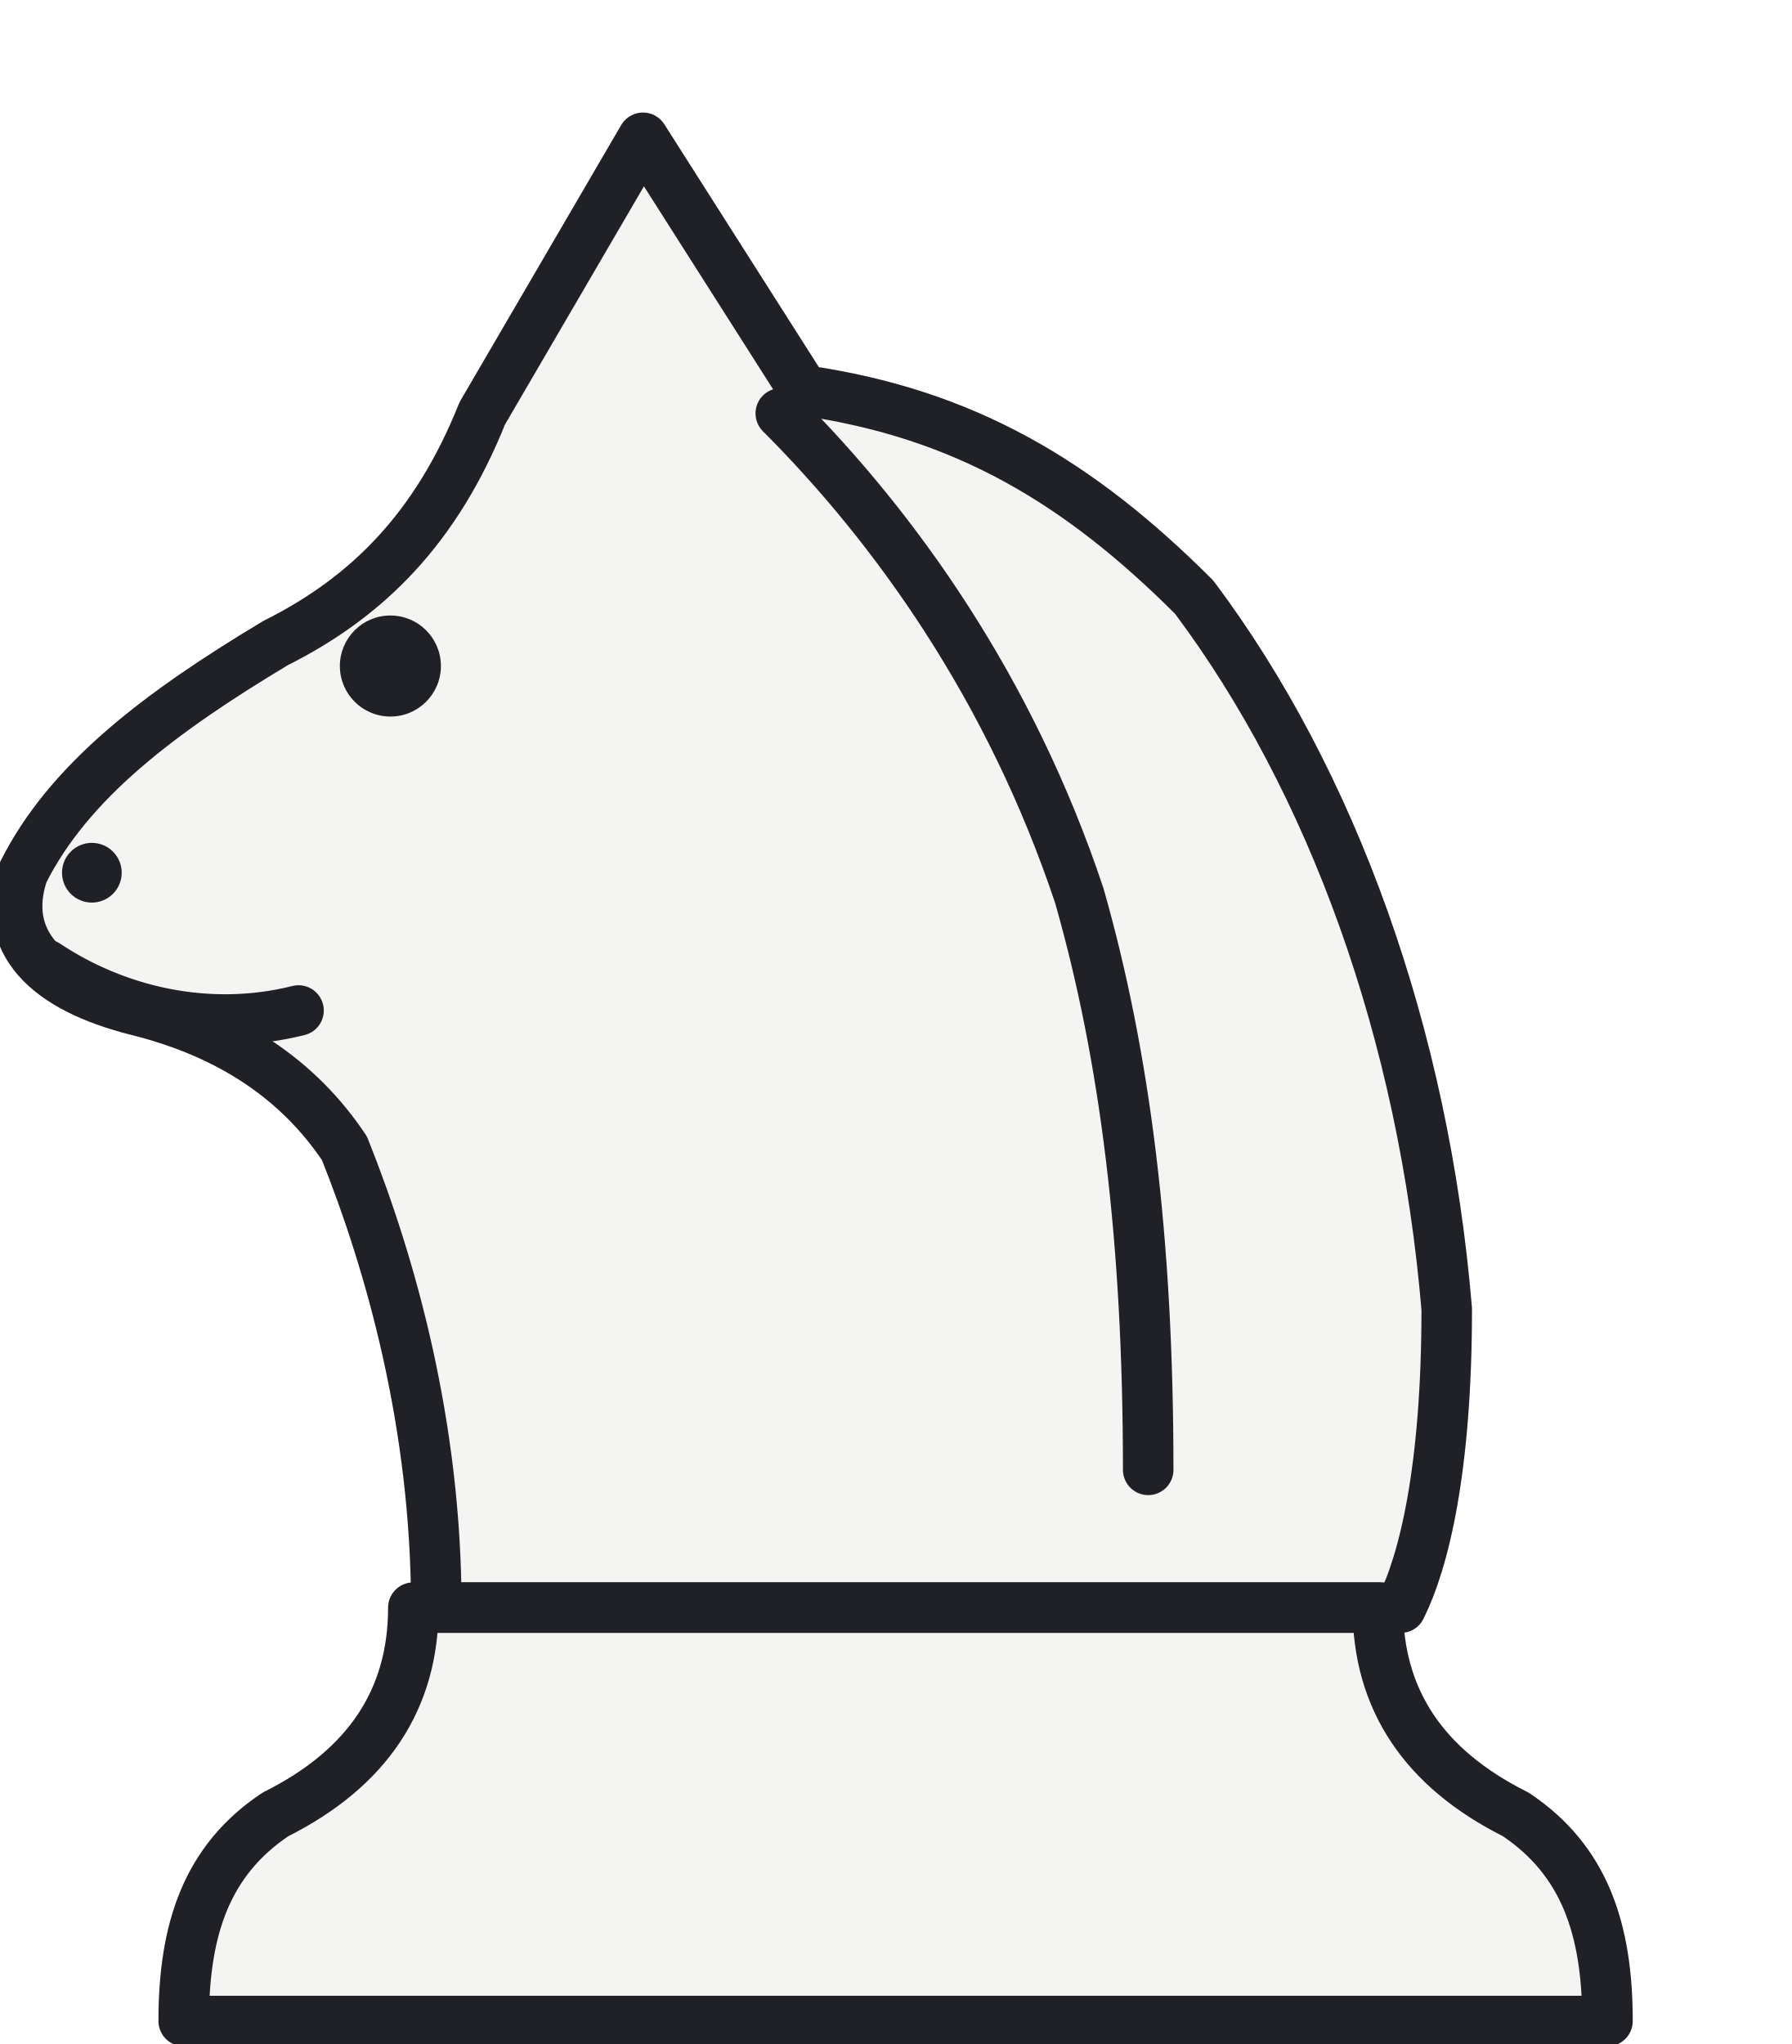
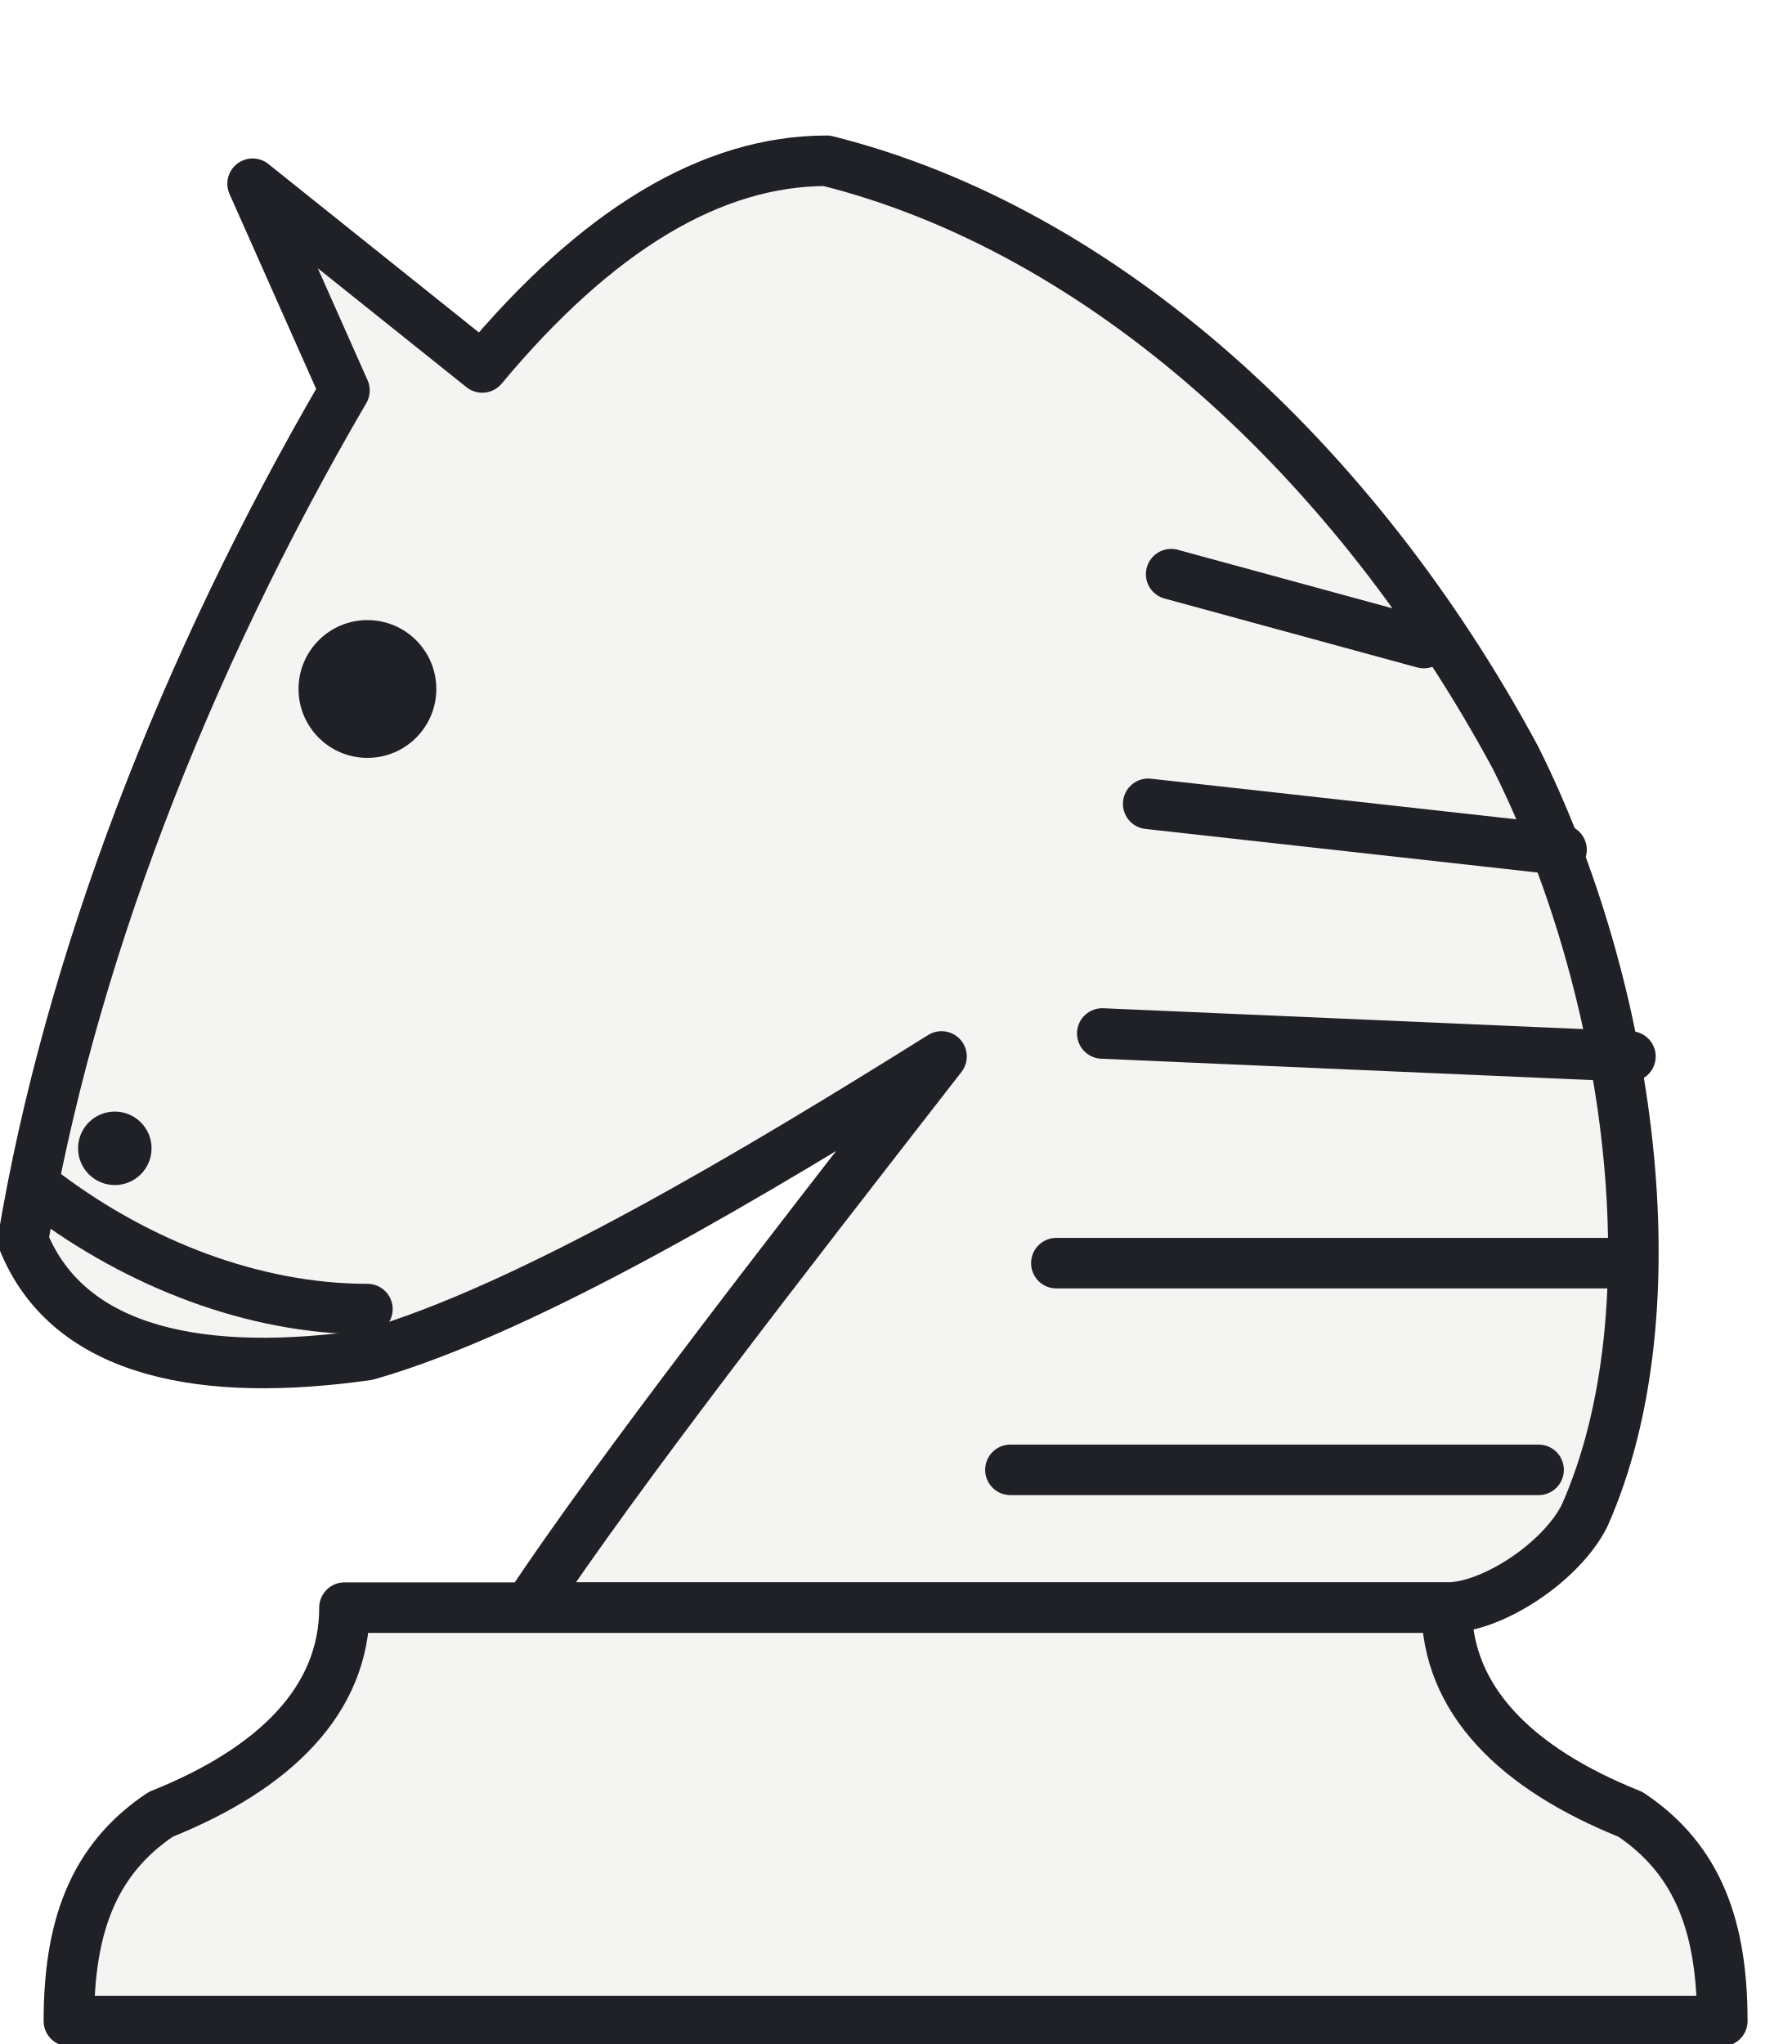
<svg xmlns="http://www.w3.org/2000/svg" width="312" height="356" viewBox="0 0 78 89">
-   <path d="M 19.00 70.00 C 19.00 62.00 17.00 55.00 15.00 50.00 C 13.00 47.00 10.00 45.00 6.00 44.00 C 2.00 43.00 0.00 41.00 1.00 38.00 C 3.00 34.00 7.00 31.00 12.00 28.00 C 16.00 26.00 19.00 23.00 21.00 18.00 L 28.00 6.00 L 35.00 17.00 C 42.00 18.00 47.00 21.00 52.00 26.00 C 58.00 34.00 62.00 45.00 63.00 57.00 C 63.00 64.00 62.00 68.00 61.00 70.00 Z" fill="#f4f4f2" stroke="#1f2126" stroke-width="2.2" stroke-linejoin="round" />
-   <path d="M 18.00 70.00 L 60.00 70.00 C 60.00 74.00 62.00 77.00 66.00 79.00 C 69.00 81.00 70.00 84.00 70.00 88.00 L 8.00 88.00 C 8.00 84.00 9.00 81.00 12.00 79.00 C 16.00 77.00 18.00 74.00 18.00 70.00 Z" fill="#f4f4f2" stroke="#1f2126" stroke-width="2.2" stroke-linejoin="round" />
-   <path d="M 34.00 18.00 C 39.00 23.00 44.00 30.00 47.00 39.00 C 49.00 46.00 50.00 54.00 50.00 64.00" fill="none" stroke="#1f2126" stroke-width="2.2" stroke-linecap="round" stroke-linejoin="round" />
-   <path d="M 2.00 42.00 C 5.00 44.00 9.00 45.00 13.00 44.00" fill="none" stroke="#1f2126" stroke-width="2.2" stroke-linecap="round" stroke-linejoin="round" />
-   <circle cx="17.00" cy="29.00" r="2.20" fill="#1f2126" />
-   <circle cx="4.00" cy="38.00" r="1.30" fill="#1f2126" />
+   <path d="M 23.00 70.00 C 27.00 64.00 34.00 55.00 41.00 46.00 C 33.00 51.00 23.00 57.00 16.00 59.00 C 9.00 60.00 3.00 59.00 1.00 54.00 C 3.00 42.00 8.00 29.00 15.00 17.00 L 11.00 8.00 L 21.00 16.00 C 26.00 10.00 31.00 7.00 36.00 7.00 C 48.00 10.00 59.00 20.00 66.00 33.00 C 71.00 43.00 73.00 57.00 69.00 66.00 C 68.00 68.00 65.00 70.00 63.00 70.00 Z" fill="#f4f4f2" stroke="#1f2126" stroke-width="2.2" stroke-linejoin="round" />
+   <path d="M 15.00 70.00 L 63.00 70.00 C 63.00 74.00 66.00 77.00 71.00 79.00 C 74.00 81.00 75.00 84.00 75.00 88.00 L 3.00 88.00 C 3.00 84.00 4.00 81.00 7.00 79.00 C 12.00 77.00 15.00 74.00 15.00 70.00 Z" fill="#f4f4f2" stroke="#1f2126" stroke-width="2.2" stroke-linejoin="round" />
+   <path d="M 51.00 25.00 L 62.00 28.00" fill="none" stroke="#1f2126" stroke-width="2.2" stroke-linecap="round" stroke-linejoin="round" />
+   <path d="M 50.00 35.00 L 68.00 37.00" fill="none" stroke="#1f2126" stroke-width="2.2" stroke-linecap="round" stroke-linejoin="round" />
+   <path d="M 48.00 45.00 L 71.00 46.00" fill="none" stroke="#1f2126" stroke-width="2.2" stroke-linecap="round" stroke-linejoin="round" />
+   <path d="M 46.00 55.00 L 70.00 55.00" fill="none" stroke="#1f2126" stroke-width="2.2" stroke-linecap="round" stroke-linejoin="round" />
+   <path d="M 44.00 64.00 L 67.00 64.00" fill="none" stroke="#1f2126" stroke-width="2.2" stroke-linecap="round" stroke-linejoin="round" />
+   <path d="M 2.00 52.00 C 6.00 55.00 11.00 57.00 16.00 57.00" fill="none" stroke="#1f2126" stroke-width="2.2" stroke-linecap="round" stroke-linejoin="round" />
+   <circle cx="16.00" cy="30.00" r="3.00" fill="#1f2126" />
+   <circle cx="5.00" cy="50.00" r="1.60" fill="#1f2126" />
</svg>
